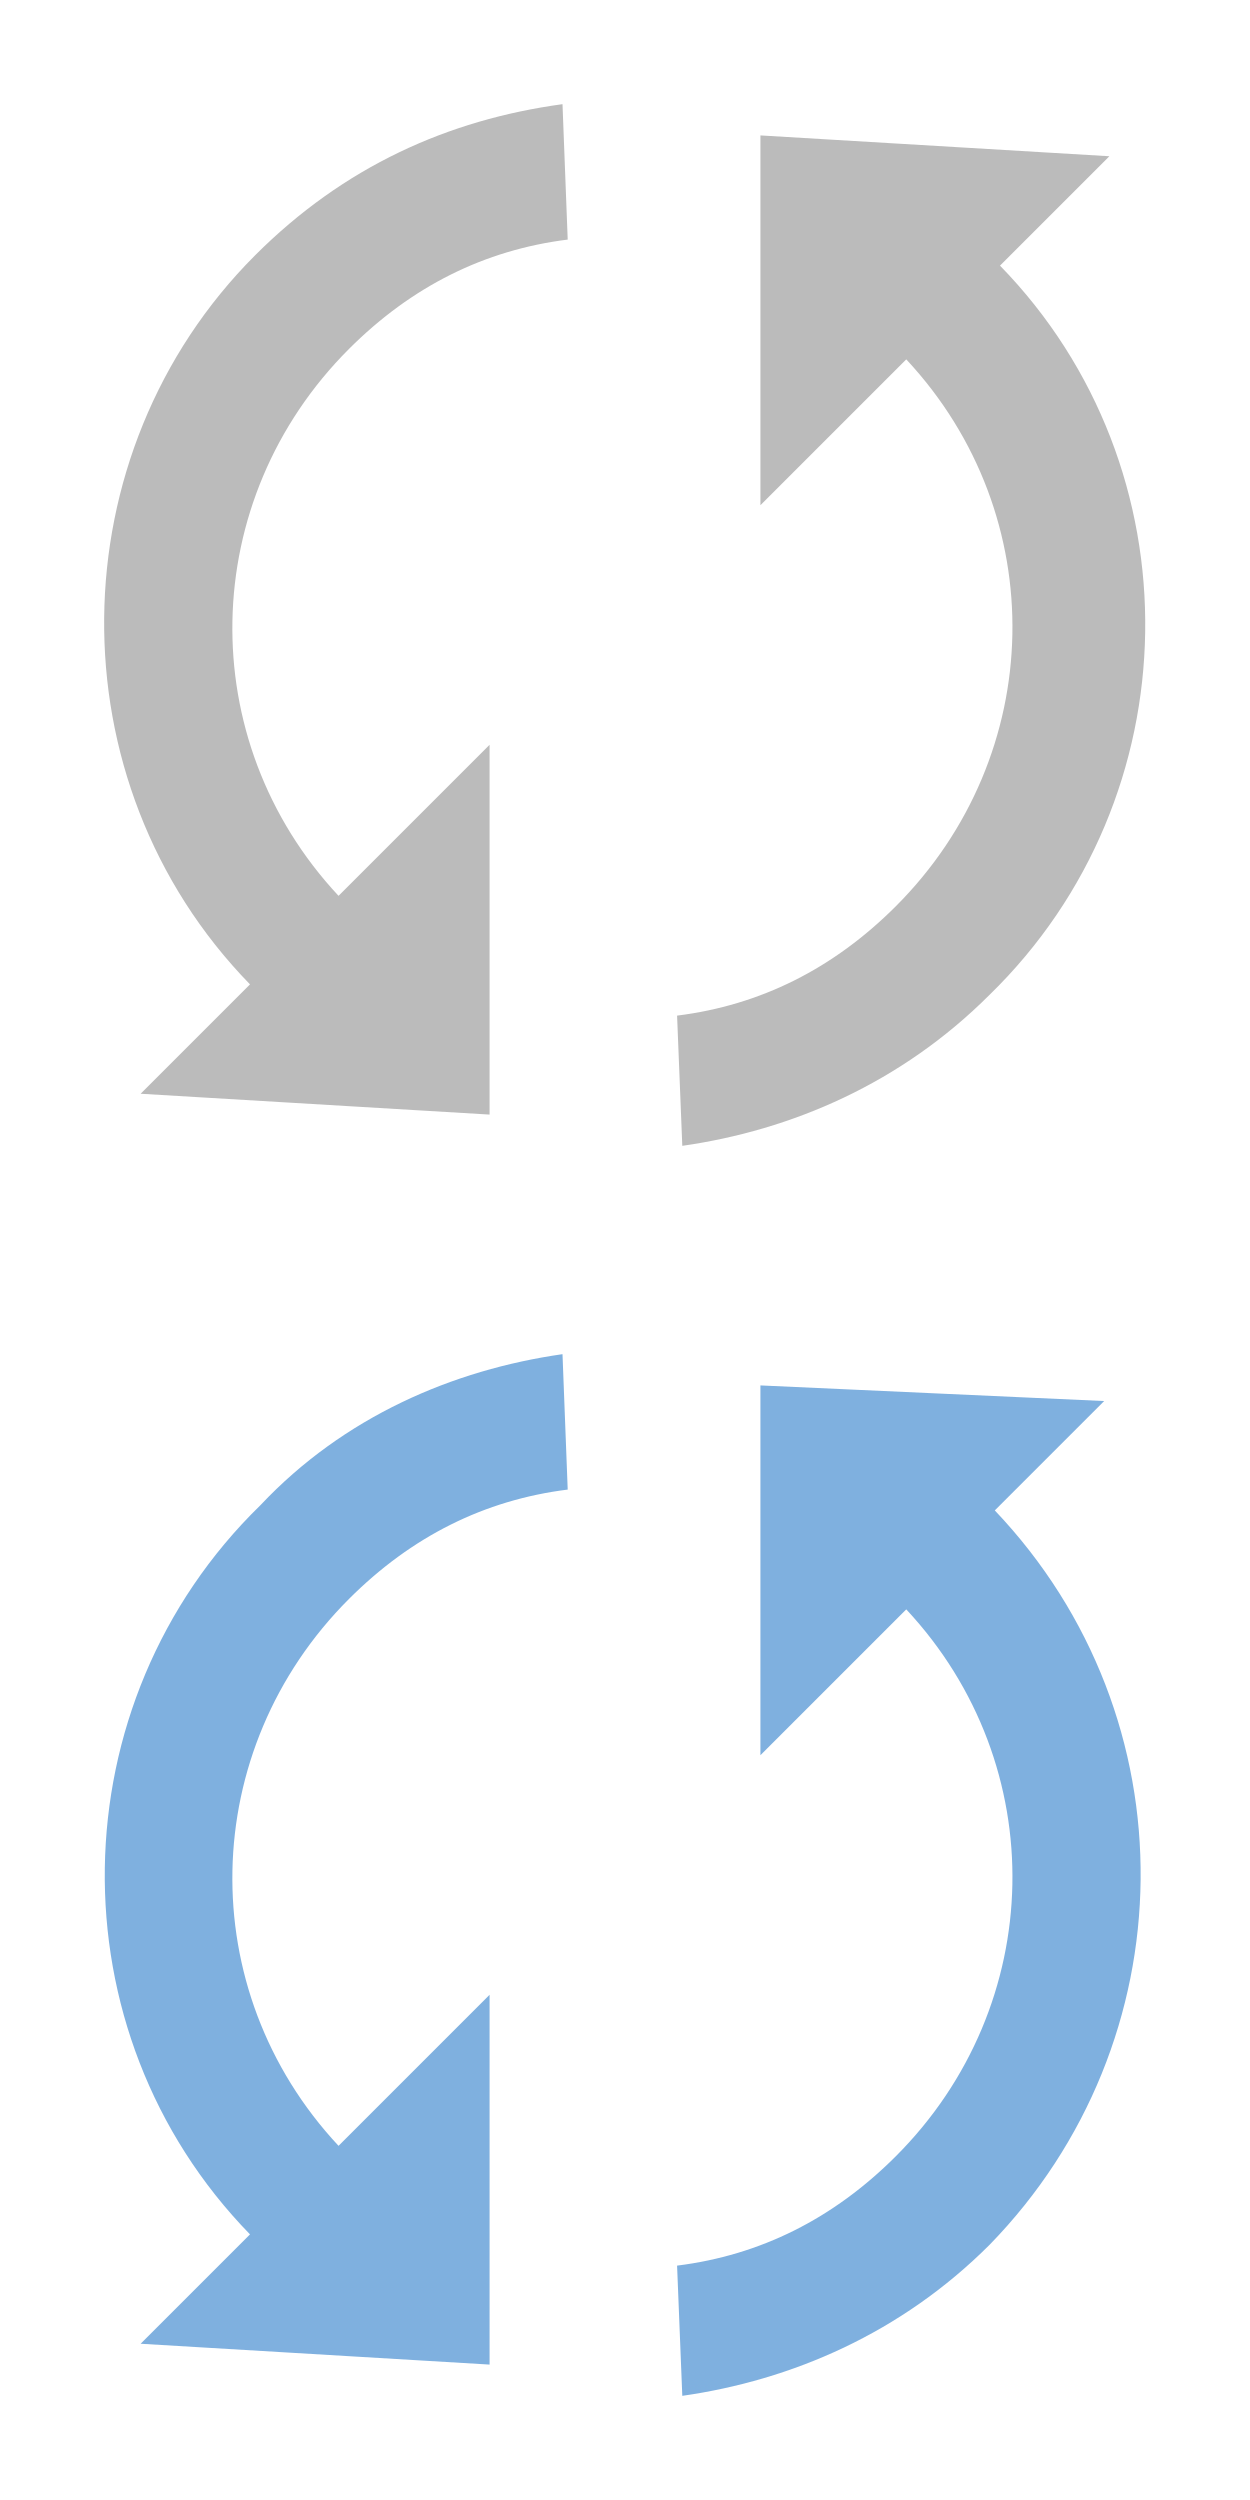
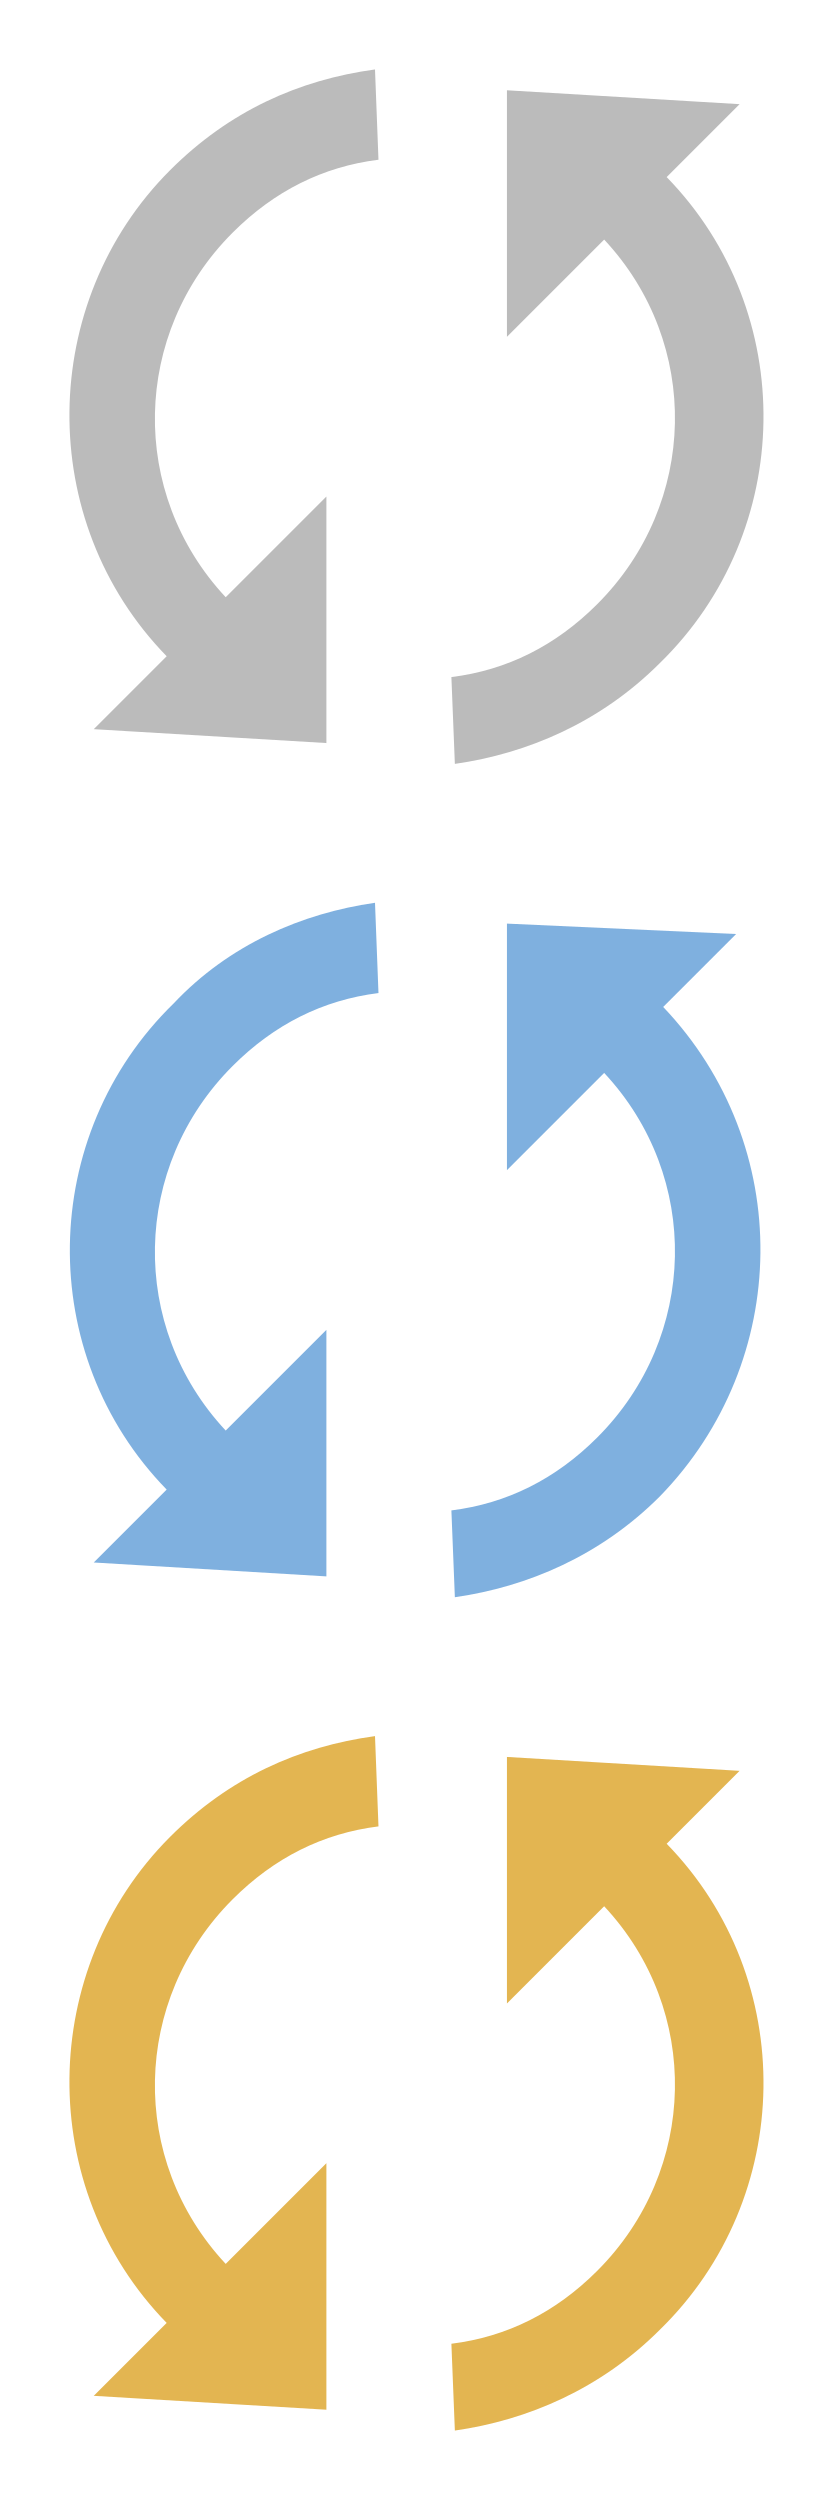
- <svg xmlns="http://www.w3.org/2000/svg" version="1.1" id="Layer_1" x="0px" y="0px" width="24px" height="48px" viewBox="0 0 24 48" style="enable-background:new 0 0 24 48;" xml:space="preserve">
+ <svg xmlns="http://www.w3.org/2000/svg" version="1.1" id="Layer_1" x="0px" y="0px" width="24px" height="72px" viewBox="0 0 24 72" style="enable-background:new 0 0 24 72;" xml:space="preserve">
  <style type="text/css">
	.st0{fill:#BBBBBB;}
- 	.st1{fill:#7FB0DF;}
+ 	.st1{fill:#E3B551;}
+ 	.st2{fill:#7FB0DF;}
</style>
-   <path class="st0" d="M6.5,17.2c-2.8-3-2.7-7.6,0.2-10.5c1.2-1.2,2.6-1.9,4.2-2.1L10.8,2C8.6,2.3,6.6,3.2,4.9,4.9  C1.1,8.7,1,15,4.8,18.9l-2.1,2.1l6.7,0.4l0-7.1L6.5,17.2z M14.6,2.6l0,7.1l2.8-2.8c2.8,3,2.7,7.6-0.2,10.5c-1.2,1.2-2.6,1.9-4.2,2.1  l0.1,2.5c2.1-0.3,4.2-1.2,5.9-2.9C22.9,15.3,23,9,19.2,5.1l2.1-2.1L14.6,2.6z" />
-   <path class="st1" d="M6.5,41.2c-2.8-3-2.7-7.6,0.2-10.5c1.2-1.2,2.6-1.9,4.2-2.1L10.8,26c-2.1,0.3-4.2,1.2-5.8,2.9  C1.1,32.7,1,39,4.8,42.9l-2.1,2.1l6.7,0.4l0-7.1L6.5,41.2z M14.6,26.6l0,7.1l2.8-2.8c2.8,3,2.7,7.6-0.2,10.5  c-1.2,1.2-2.6,1.9-4.2,2.1l0.1,2.5c2.1-0.3,4.2-1.2,5.9-2.9c3.8-3.9,3.9-10.1,0.1-14.1l2.1-2.1L14.6,26.6z" />
+   <path class="st0" d="M6.5,17.2c-2.8-3-2.7-7.6,0.2-10.5c1.2-1.2,2.6-1.9,4.2-2.1L10.8,2C8.6,2.3,6.6,3.2,4.9,4.9  C1.1,8.7,1,15,4.8,18.9L2.7,21l6.7,0.4v-7.1L6.5,17.2z M14.6,2.6v7.1l2.8-2.8c2.8,3,2.7,7.6-0.2,10.5c-1.2,1.2-2.6,1.9-4.2,2.1  l0.1,2.5c2.1-0.3,4.2-1.2,5.9-2.9c3.9-3.8,4-10.1,0.2-14L21.3,3L14.6,2.6z" />
+   <path class="st1" d="M6.5,65.2c-2.8-3-2.7-7.6,0.2-10.5c1.2-1.2,2.6-1.9,4.2-2.1L10.8,50c-2.2,0.3-4.2,1.2-5.9,2.9  C1.1,56.7,1,63,4.8,66.9L2.7,69l6.7,0.4v-7.1L6.5,65.2z M14.6,50.6v7.1l2.8-2.8c2.8,3,2.7,7.6-0.2,10.5c-1.2,1.2-2.6,1.9-4.2,2.1  l0.1,2.5c2.1-0.3,4.2-1.2,5.9-2.9c3.9-3.8,4-10.1,0.2-14l2.1-2.1L14.6,50.6z" />
+   <path class="st2" d="M6.5,41.2c-2.8-3-2.7-7.6,0.2-10.5c1.2-1.2,2.6-1.9,4.2-2.1L10.8,26c-2.1,0.3-4.2,1.2-5.8,2.9  c-3.9,3.8-4,10.1-0.2,14L2.7,45l6.7,0.4v-7.1L6.5,41.2z M14.6,26.6v7.1l2.8-2.8c2.8,3,2.7,7.6-0.2,10.5c-1.2,1.2-2.6,1.9-4.2,2.1  l0.1,2.5c2.1-0.3,4.2-1.2,5.9-2.9c3.8-3.9,3.9-10.1,0.1-14.1l2.1-2.1L14.6,26.6z" />
</svg>
